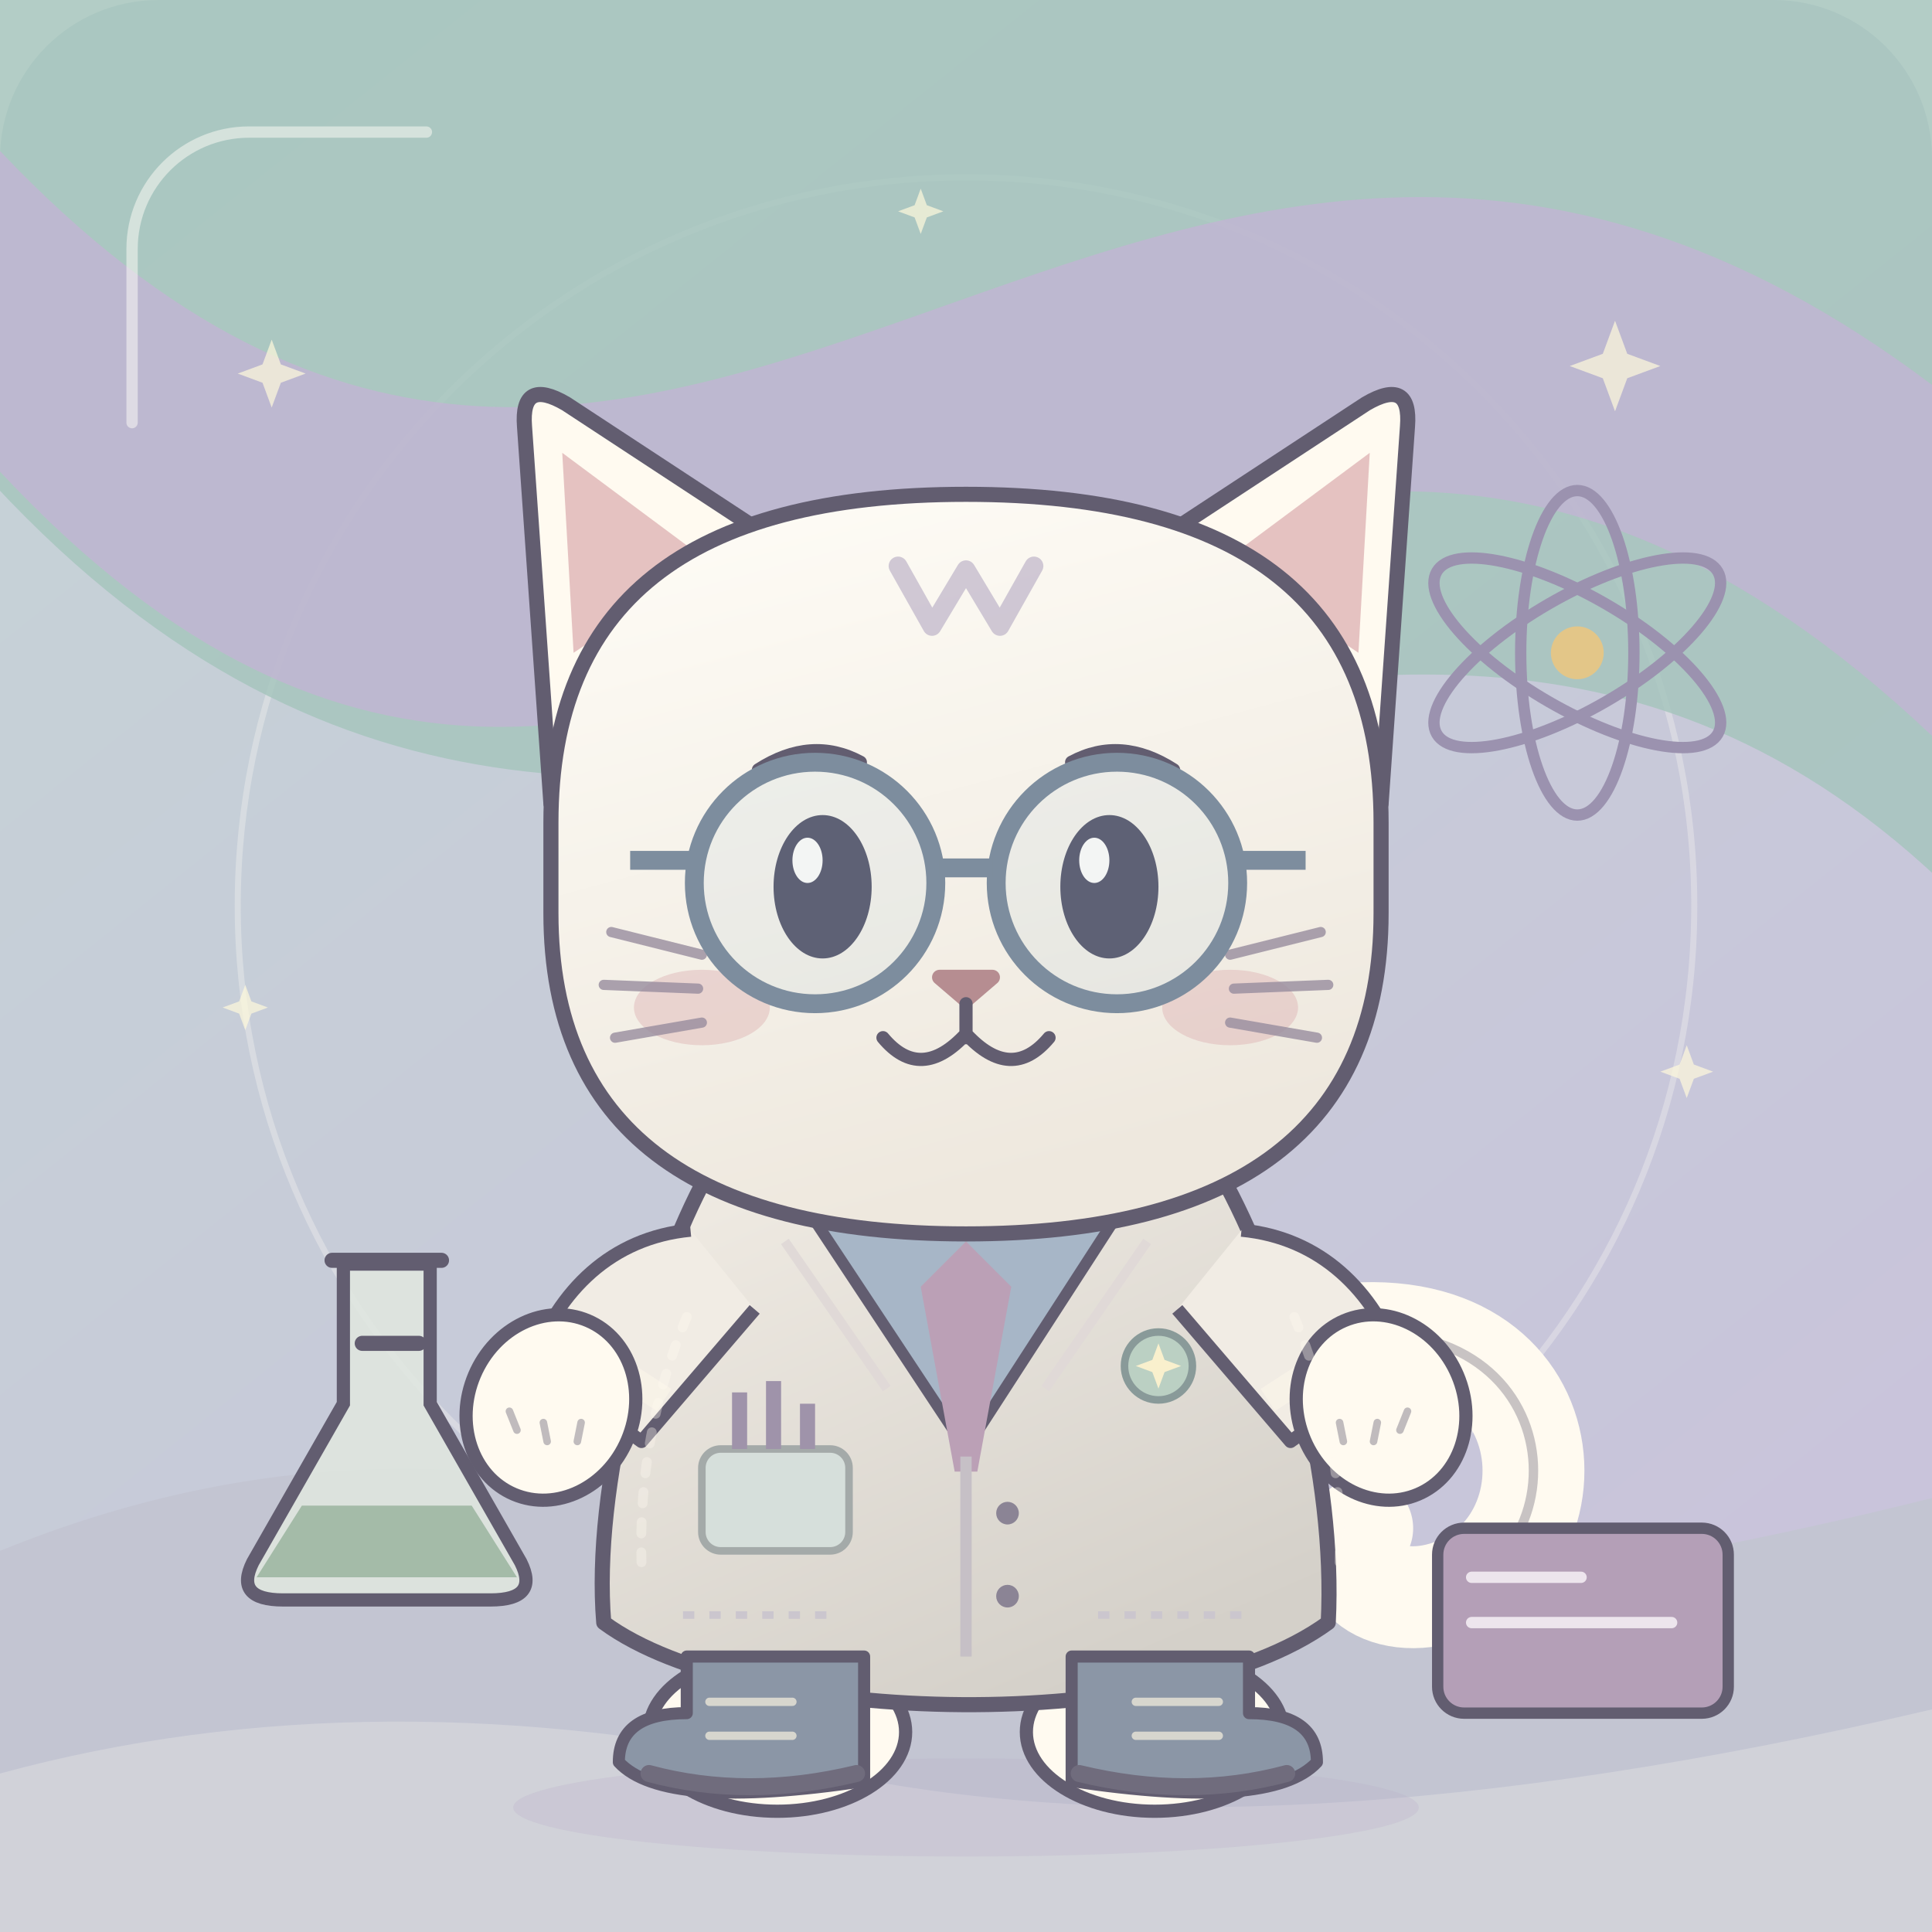
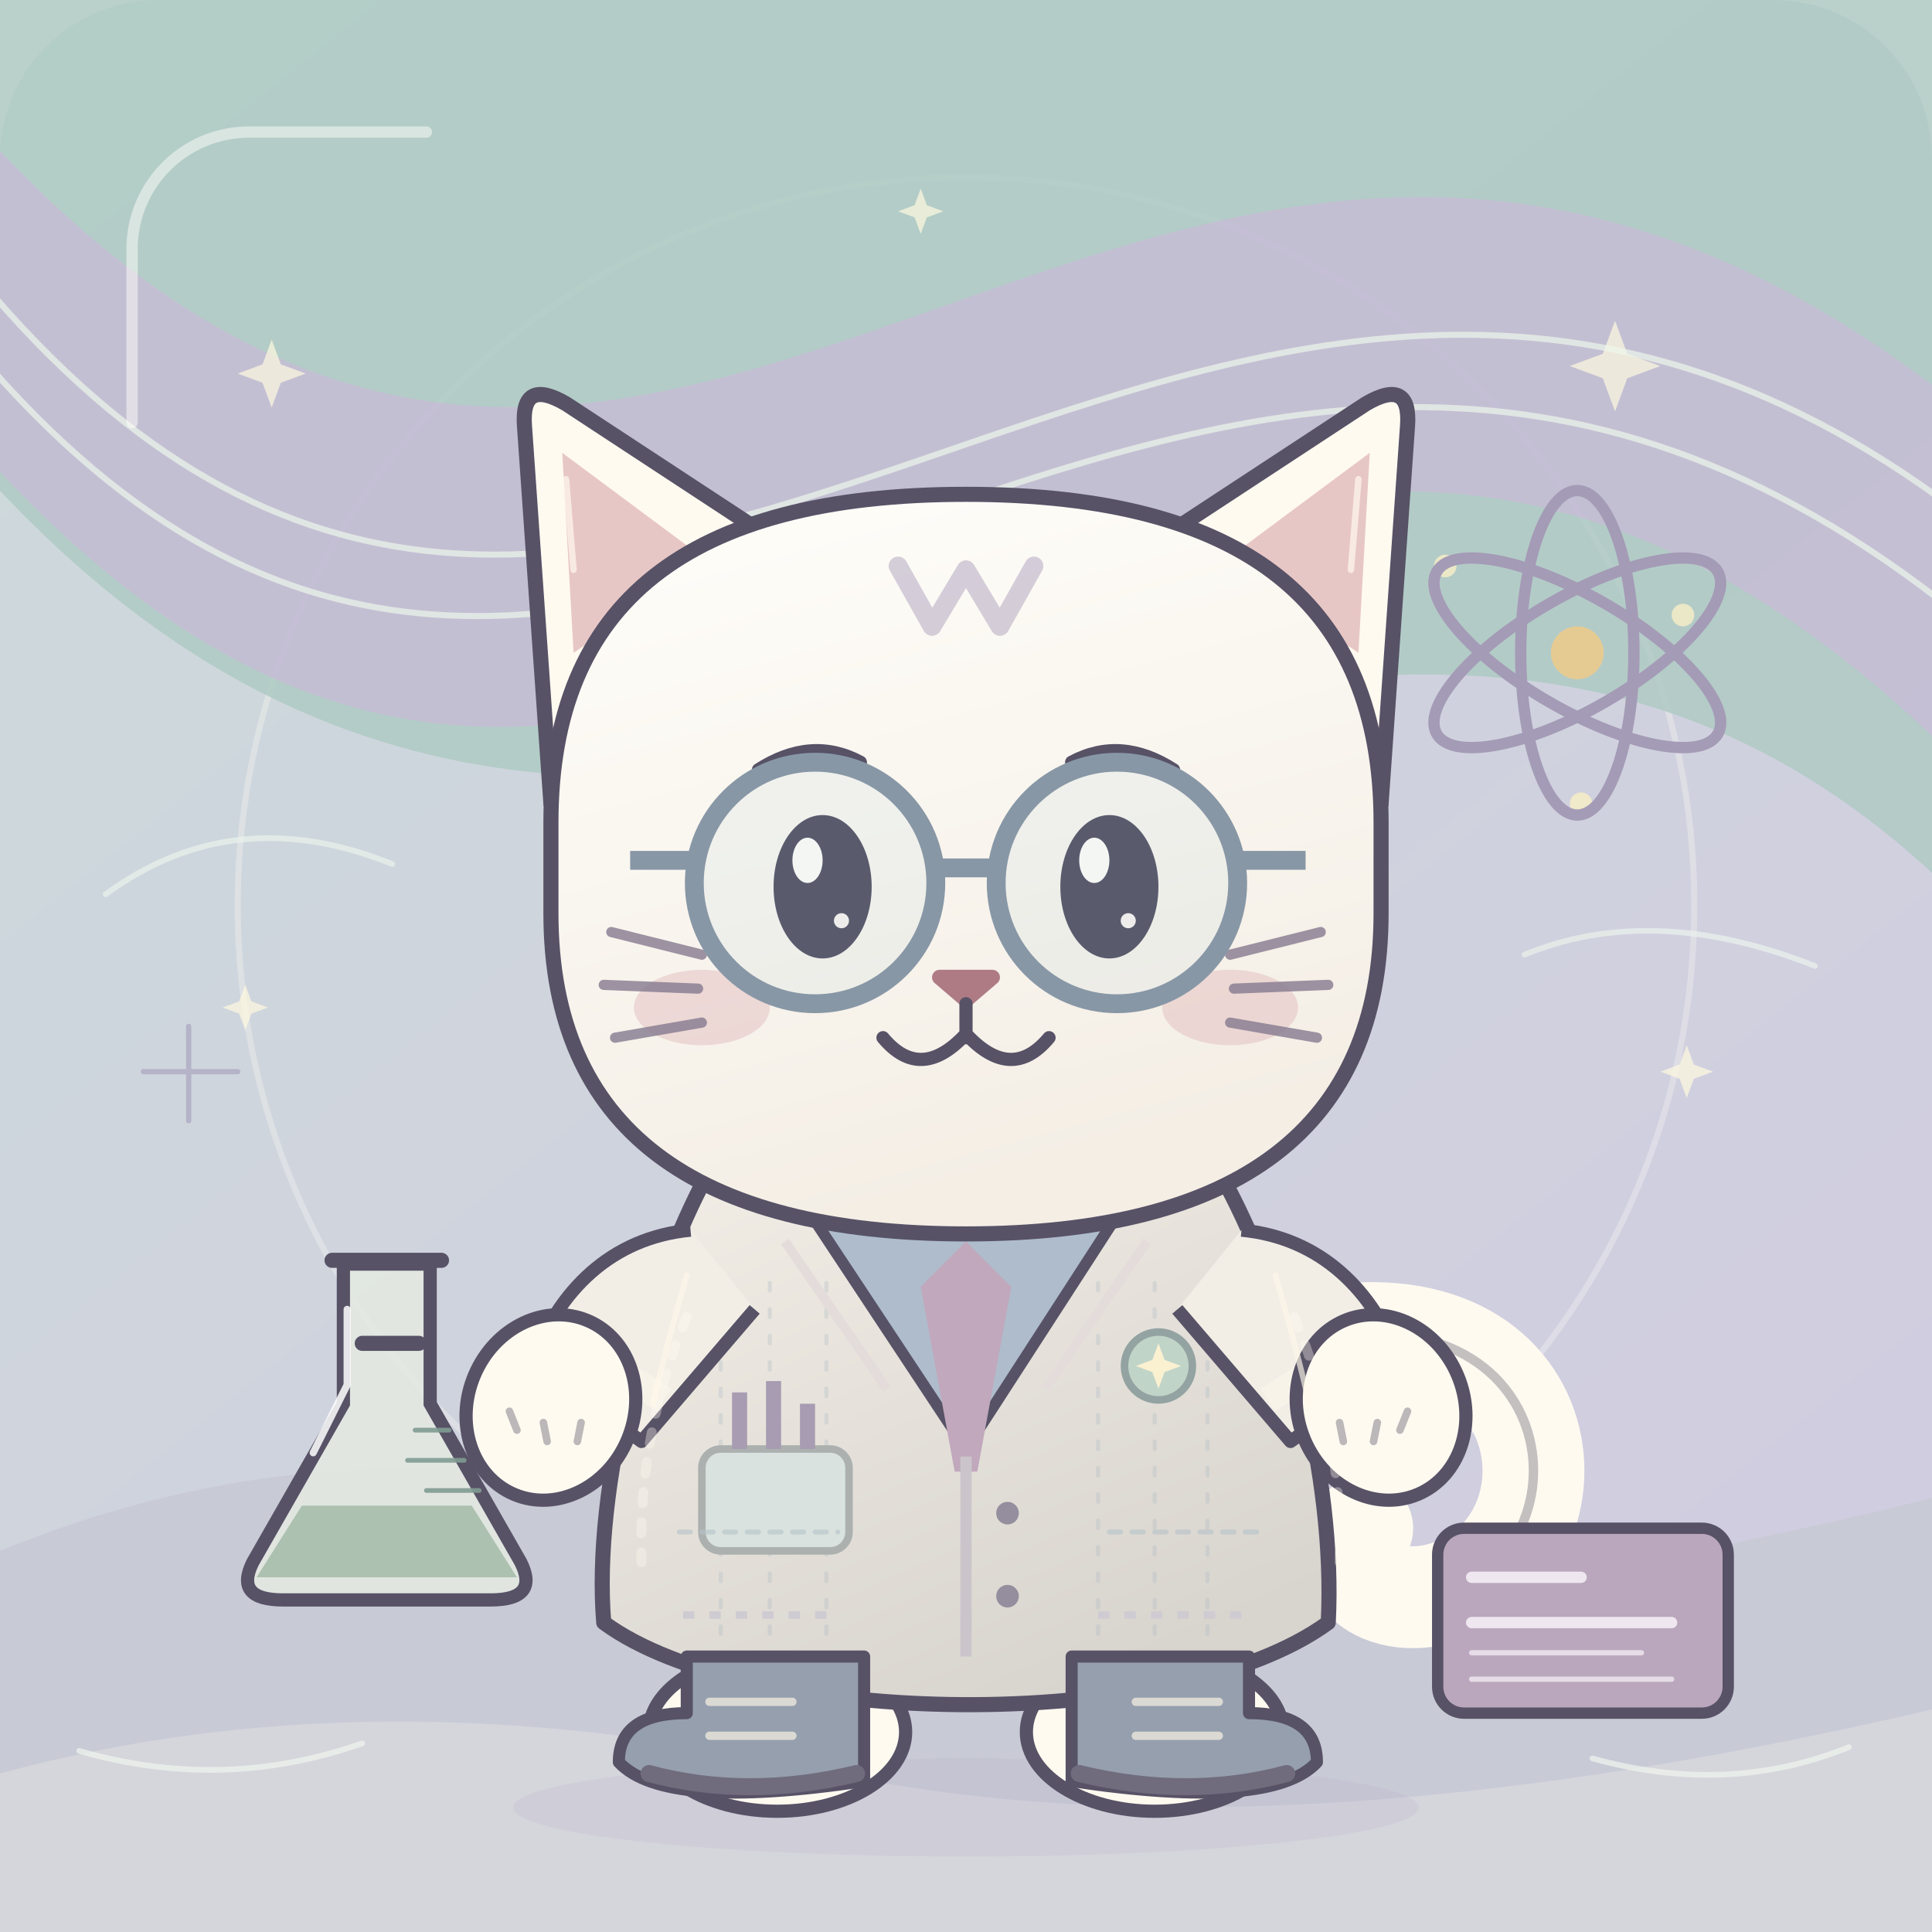
<svg xmlns="http://www.w3.org/2000/svg" width="512" height="512" viewBox="0 0 512 512" role="img" aria-labelledby="title">
  <defs>
    <linearGradient id="bg" x2=".8" y2="1">
-       <stop stop-color="#c5d4d6" />
-       <stop offset="1" stop-color="#c9c3db" />
+       <stop stop-color="#cddbdb" />
+       <stop offset="1" stop-color="#d1cce0" />
    </linearGradient>
    <linearGradient id="fur" x2=".3" y2="1">
-       <stop stop-color="#fffdf7" />
-       <stop offset="1" stop-color="#eee8de" />
+       <stop stop-color="#fffefa" />
+       <stop offset="1" stop-color="#f4eee5" />
    </linearGradient>
    <linearGradient id="shine" x2="1" y2="1">
      <stop stop-color="#fff" stop-opacity=".7" />
      <stop offset="1" stop-color="#fff" stop-opacity="0" />
    </linearGradient>
  </defs>
  <rect width="512" height="512" rx="42" fill="url(#bg)" />
  <circle cx="256" cy="240" r="193" fill="none" stroke="#fffdf6" stroke-width="1.6" opacity=".3" />
-   <path d="M-10 0h532v241C355 70 172 329-10 119Z" fill="#a4c4bc" opacity=".8" />
-   <path d="M0 40c180 190 302-96 512 62v93C307 1 186 324 0 125Z" fill="#c5b2d5" opacity=".7" />
-   <path d="M72 90l2.43 6.57 6.57 2.43-6.57 2.43-2.43 6.57-2.43-6.57-6.57-2.43 6.57-2.43Z" fill="#fff9dc" opacity="0.7" />
-   <path d="M428 85l3.24 8.76 8.76 3.24-8.76 3.24-3.24 8.76-3.24-8.76-8.76-3.24 8.76-3.24Z" fill="#fff9dc" opacity="0.7" />
-   <path d="M65 261l1.62 4.38 4.38 1.62-4.38 1.62-1.62 4.38-1.62-4.38-4.38-1.62 4.38-1.62Z" fill="#fff9dc" opacity="0.7" />
-   <path d="M447 277l1.89 5.11 5.11 1.89-5.11 1.89-1.89 5.11-1.89-5.11-5.11-1.89 5.11-1.89Z" fill="#fff9dc" opacity="0.7" />
-   <path d="M66 429l2.7 7.3 7.3 2.7-7.3 2.7-2.7 7.3-2.7-7.3-7.3-2.7 7.3-2.7Z" fill="#fff9dc" opacity="0.7" />
-   <path d="M442 437l2.16 5.84 5.84 2.16-5.84 2.16-2.16 5.84-2.16-5.84-5.84-2.16 5.84-2.16Z" fill="#fff9dc" opacity="0.7" />
-   <path d="M244 50l1.62 4.38 4.38 1.62-4.38 1.62-1.62 4.38-1.62-4.38-4.38-1.62 4.38-1.62Z" fill="#fff9dc" opacity="0.7" />
-   <path d="M0 411Q103 369 207 408T512 397V512H0Z" fill="#c3c5d2" />
+   <path d="M-10 0h532v241C355 70 172 329-10 119Z" fill="#acc9c2" opacity=".8" />
+   <path d="M0 40c180 190 302-96 512 62v93C307 1 186 324 0 125Z" fill="#cab9d9" opacity=".7" />
+   <path d="M72 90l2.43 6.57 6.57 2.43-6.57 2.43-2.43 6.57-2.43-6.57-6.57-2.43 6.57-2.43Z" fill="#fffadf" opacity="0.7" />
+   <path d="M428 85l3.24 8.76 8.76 3.24-8.76 3.24-3.24 8.76-3.24-8.76-8.76-3.24 8.76-3.24Z" fill="#fffadf" opacity="0.7" />
+   <path d="M65 261l1.62 4.38 4.38 1.62-4.38 1.62-1.62 4.38-1.62-4.38-4.38-1.62 4.38-1.62Z" fill="#fffadf" opacity="0.7" />
+   <path d="M447 277l1.89 5.11 5.11 1.89-5.11 1.89-1.89 5.11-1.89-5.11-5.11-1.89 5.11-1.89Z" fill="#fffadf" opacity="0.7" />
+   <path d="M66 429l2.7 7.3 7.3 2.7-7.3 2.7-2.7 7.3-2.7-7.3-7.3-2.7 7.3-2.7Z" fill="#fffadf" opacity="0.7" />
+   <path d="M442 437l2.16 5.84 5.84 2.16-5.84 2.16-2.16 5.84-2.16-5.84-5.84-2.16 5.84-2.16Z" fill="#fffadf" opacity="0.7" />
+   <path d="M244 50l1.62 4.38 4.38 1.62-4.38 1.62-1.62 4.38-1.62-4.38-4.38-1.62 4.38-1.62Z" fill="#fffadf" opacity="0.7" />
+   <path d="M0 411Q103 369 207 408T512 397V512H0Z" fill="#c8cad6" />
  <path d="M0 470Q99 443 216 469T512 453V512H0Z" fill="#fffdf4" opacity=".23" />
-   <ellipse cx="256" cy="479" rx="120" ry="13" fill="#b6abc7" opacity=".25" />
+   <g>
+     <path d="M-2 78c165 191 316-91 516 54M-2 98c164 185 309-99 516 61" fill="none" stroke="#eef8ea" stroke-width="1.6" opacity="0.68" stroke-linecap="round" stroke-linejoin="round" />
+     <path d="M28 237q34-25 76-8m300 24q34-14 77 3" fill="none" stroke="#ecf4ed" stroke-width="1.5" opacity="0.65" stroke-linecap="round" stroke-linejoin="round" />
+     <path d="M21 464q38 11 75-2m326 4q36 10 68-3" fill="none" stroke="#eff5ee" stroke-width="1.5" opacity="0.7" stroke-linecap="round" stroke-linejoin="round" />
+     <circle cx="383" cy="150" r="3" fill="#f8efc5" opacity="0.8" />
+     <circle cx="446" cy="163" r="3" fill="#f8efc5" opacity="0.8" />
+     <circle cx="419" cy="213" r="3" fill="#f8efc5" opacity="0.8" />
+     <path d="M38 284h25m-13-12v25" fill="none" stroke="#a098b5" stroke-width="1.4" opacity="0.56" stroke-linecap="round" stroke-linejoin="round" />
+   </g>
+   <ellipse cx="256" cy="479" rx="120" ry="13" fill="#bcb2cc" opacity=".25" />
  <defs>
    <linearGradient id="coat" x2=".6" y2="1">
-       <stop stop-color="#f1ece4" />
-       <stop offset="1" stop-color="#d4d0c9" />
+       <stop stop-color="#f2eee6" />
+       <stop offset="1" stop-color="#d8d4ce" />
    </linearGradient>
  </defs>
  <path d="M332 359c78-26 91 44 56 61-19 9-35-2-27-15" fill="none" stroke="#fffaf0" stroke-width="27" stroke-linecap="round" />
-   <path d="M332 359c78-26 91 44 56 61" fill="none" stroke="#625d70" stroke-width="2.5" stroke-linecap="round" opacity=".35" />
-   <ellipse cx="206" cy="459" rx="34" ry="21" fill="#fffaf0" stroke="#625d70" stroke-width="3.5" />
-   <ellipse cx="306" cy="459" rx="34" ry="21" fill="#fffaf0" stroke="#625d70" stroke-width="3.5" />
-   <path d="M186 314c-15 29-29 80-26 116 38 28 151 30 192 0 2-39-11-86-27-116Z" fill="url(#coat)" stroke="#625d70" stroke-width="4" stroke-linejoin="round" />
-   <path d="M183 326c-21 2-35 16-42 35l29 21 30-35m129-21c21 2 35 16 42 35l-29 21-30-35" fill="#f1ece4" stroke="#625d70" stroke-width="3.5" stroke-linejoin="round" />
-   <path d="m145 351 31 20m160 0 31-20" stroke="#fff8ec" stroke-width="7" opacity=".45" />
-   <ellipse cx="146" cy="373" rx="22" ry="25" transform="rotate(23 146 373)" fill="#fffaf0" stroke="#625d70" stroke-width="3.5" />
-   <ellipse cx="366" cy="373" rx="22" ry="25" transform="rotate(-23 366 373)" fill="#fffaf0" stroke="#625d70" stroke-width="3.5" />
-   <path d="m135 374 2 5m7-2 1 5m9-5-1 5m202-5 1 5m9-5-1 5m9-8-2 5M193 460h24m79 0h23" stroke="#625d70" stroke-width="2" opacity=".4" stroke-linecap="round" />
+   <path d="M332 359c78-26 91 44 56 61" fill="none" stroke="#575266" stroke-width="2.5" stroke-linecap="round" opacity=".35" />
+   <ellipse cx="206" cy="459" rx="34" ry="21" fill="#fffaf0" stroke="#575266" stroke-width="3.5" />
+   <ellipse cx="306" cy="459" rx="34" ry="21" fill="#fffaf0" stroke="#575266" stroke-width="3.5" />
+   <path d="M186 314c-15 29-29 80-26 116 38 28 151 30 192 0 2-39-11-86-27-116Z" fill="url(#coat)" stroke="#575266" stroke-width="4" stroke-linejoin="round" />
+   <defs>
+     <clipPath id="fabric-panel">
+       <path d="M186 314c-15 29-29 80-26 116 38 28 151 30 192 0 2-39-11-86-27-116Z" />
+     </clipPath>
+   </defs>
+   <g clip-path="url(#fabric-panel)">
+     <path d="M191 340v94" fill="none" stroke="#b1bbc3" stroke-width="1.1" opacity="0.34" stroke-linecap="round" stroke-linejoin="round" stroke-dasharray="2 5" />
+     <path d="M204 340v94" fill="none" stroke="#b1bbc3" stroke-width="1.1" opacity="0.34" stroke-linecap="round" stroke-linejoin="round" stroke-dasharray="2 5" />
+     <path d="M219 340v94" fill="none" stroke="#b1bbc3" stroke-width="1.1" opacity="0.34" stroke-linecap="round" stroke-linejoin="round" stroke-dasharray="2 5" />
+     <path d="M291 340v94" fill="none" stroke="#b1bbc3" stroke-width="1.1" opacity="0.34" stroke-linecap="round" stroke-linejoin="round" stroke-dasharray="2 5" />
+     <path d="M306 340v94" fill="none" stroke="#b1bbc3" stroke-width="1.1" opacity="0.34" stroke-linecap="round" stroke-linejoin="round" stroke-dasharray="2 5" />
+     <path d="M320 340v94" fill="none" stroke="#b1bbc3" stroke-width="1.1" opacity="0.34" stroke-linecap="round" stroke-linejoin="round" stroke-dasharray="2 5" />
+   </g>
+   <path d="M183 326c-21 2-35 16-42 35l29 21 30-35m129-21c21 2 35 16 42 35l-29 21-30-35" fill="#f2eee6" stroke="#575266" stroke-width="3.5" stroke-linejoin="round" />
+   <path d="m145 351 31 20m160 0 31-20" stroke="#fff9ee" stroke-width="7" opacity=".45" />
+   <ellipse cx="146" cy="373" rx="22" ry="25" transform="rotate(23 146 373)" fill="#fffaf0" stroke="#575266" stroke-width="3.5" />
+   <ellipse cx="366" cy="373" rx="22" ry="25" transform="rotate(-23 366 373)" fill="#fffaf0" stroke="#575266" stroke-width="3.5" />
+   <path d="m135 374 2 5m7-2 1 5m9-5-1 5m202-5 1 5m9-5-1 5m9-8-2 5M193 460h24m79 0h23" stroke="#575266" stroke-width="2" opacity=".4" stroke-linecap="round" />
  <path d="M182 349q-13 31-12 65m173-65q13 31 12 65" fill="none" stroke="#fffaf0" stroke-width="2.6" opacity=".35" stroke-dasharray="3 5" stroke-linecap="round" />
-   <path d="m211 316 45 68 44-68" fill="#a7b6c7" stroke="#625d70" stroke-width="3" />
-   <path d="m244 341 12-12 12 12-9 49h-6Z" fill="#bba0b6" />
-   <path d="M256 386v53" stroke="#c6c0c6" stroke-width="3" />
-   <circle cx="267" cy="401" r="3" fill="#8b8495" />
-   <circle cx="267" cy="423" r="3" fill="#8b8495" />
-   <rect x="186" y="384" width="39" height="27" rx="5" fill="#d6dfdb" stroke="#a4aaa9" stroke-width="2" />
-   <path d="M196 384v-15m9 15v-18m9 18v-12" stroke="#9f93aa" stroke-width="4" />
-   <path d="M146 213 139 113q-1-13 11-6l64 42Z" fill="#fffaf0" stroke="#625d70" stroke-width="4" stroke-linejoin="round" />
-   <path d="m298 149 64-42q12-7 11 6l-7 100Z" fill="#fffaf0" stroke="#625d70" stroke-width="4" stroke-linejoin="round" />
-   <path d="m152 173-3-53 39 29Z" fill="#d9a9ac" opacity=".68" />
-   <path d="m324 149 39-29-3 53Z" fill="#d9a9ac" opacity=".68" />
-   <path d="M146 218c0-58 36-87 110-87s110 29 110 87v24c0 57-38 85-110 85s-110-28-110-85Z" fill="url(#fur)" stroke="#625d70" stroke-width="4" />
-   <path d="m238 150 9 16 9-15 9 15 9-16" fill="none" stroke="#b8aec5" stroke-width="5" stroke-linecap="round" stroke-linejoin="round" opacity=".65" />
-   <path d="M201 204q14-9 27-2m56 0q13-7 27 2" fill="none" stroke="#625d70" stroke-width="3.5" stroke-linecap="round" />
-   <ellipse cx="218" cy="235" rx="13" ry="19" fill="#4c4a60" />
-   <ellipse cx="294" cy="235" rx="13" ry="19" fill="#4c4a60" />
+   <path d="m211 316 45 68 44-68" fill="#aebccc" stroke="#575266" stroke-width="3" />
+   <path d="m244 341 12-12 12 12-9 49h-6Z" fill="#c1a8bc" />
+   <path d="M256 386v53" stroke="#cbc5cb" stroke-width="3" />
+   <circle cx="267" cy="401" r="3" fill="#958e9e" />
+   <circle cx="267" cy="423" r="3" fill="#958e9e" />
+   <rect x="186" y="384" width="39" height="27" rx="5" fill="#d9e2de" stroke="#acb1b0" stroke-width="2" />
+   <path d="M196 384v-15m9 15v-18m9 18v-12" stroke="#a79cb1" stroke-width="4" />
+   <path d="M146 213 139 113q-1-13 11-6l64 42Z" fill="#fffaf0" stroke="#575266" stroke-width="4" stroke-linejoin="round" />
+   <path d="m298 149 64-42q12-7 11 6l-7 100Z" fill="#fffaf0" stroke="#575266" stroke-width="4" stroke-linejoin="round" />
+   <path d="m152 173-3-53 39 29Z" fill="#dcb0b3" opacity=".68" />
+   <path d="m324 149 39-29-3 53Z" fill="#dcb0b3" opacity=".68" />
+   <path d="M146 218c0-58 36-87 110-87s110 29 110 87v24c0 57-38 85-110 85s-110-28-110-85Z" fill="url(#fur)" stroke="#575266" stroke-width="4" />
+   <path d="m238 150 9 16 9-15 9 15 9-16" fill="none" stroke="#beb5ca" stroke-width="5" stroke-linecap="round" stroke-linejoin="round" opacity=".65" />
+   <path d="M201 204q14-9 27-2m56 0q13-7 27 2" fill="none" stroke="#575266" stroke-width="3.5" stroke-linecap="round" />
+   <ellipse cx="218" cy="235" rx="13" ry="19" fill="#444257" />
+   <ellipse cx="294" cy="235" rx="13" ry="19" fill="#444257" />
  <ellipse cx="214" cy="228" rx="4" ry="6" fill="#fffdf9" />
  <ellipse cx="290" cy="228" rx="4" ry="6" fill="#fffdf9" />
-   <ellipse cx="186" cy="267" rx="18" ry="10" fill="#d9a9ac" opacity=".4" />
-   <ellipse cx="326" cy="267" rx="18" ry="10" fill="#d9a9ac" opacity=".4" />
-   <path d="m249 259 7 6 7-6Z" fill="#b68d91" stroke="#b68d91" stroke-width="4" stroke-linejoin="round" />
-   <path d="M256 266v9m0-1q-12 13-22 1m22-1q12 13 22 1" fill="none" stroke="#625d70" stroke-width="3.5" stroke-linecap="round" />
-   <path d="m162 247 24 6m-26 8 25 1m-22 13 23-4m164-24-24 6m26 8-25 1m22 13-23-4" stroke="#978c9e" stroke-width="2.7" stroke-linecap="round" opacity=".8" />
-   <g fill="#b8d1d9" fill-opacity=".17" stroke="#7d8d9e" stroke-width="5">
+   <ellipse cx="186" cy="267" rx="18" ry="10" fill="#dcb0b3" opacity=".4" />
+   <ellipse cx="326" cy="267" rx="18" ry="10" fill="#dcb0b3" opacity=".4" />
+   <path d="m249 259 7 6 7-6Z" fill="#ae7b85" stroke="#ae7b85" stroke-width="4" stroke-linejoin="round" />
+   <path d="M256 266v9m0-1q-12 13-22 1m22-1q12 13 22 1" fill="none" stroke="#575266" stroke-width="3.5" stroke-linecap="round" />
+   <path d="m162 247 24 6m-26 8 25 1m-22 13 23-4m164-24-24 6m26 8-25 1m22 13-23-4" stroke="#85798e" stroke-width="2.7" stroke-linecap="round" opacity=".8" />
+   <g fill="#bed5dc" fill-opacity=".17" stroke="#8897a6" stroke-width="5">
    <circle cx="216" cy="234" r="32" />
    <circle cx="296" cy="234" r="32" />
    <path d="M249 230h14m-79-2h-17m162 0h17" fill="none" />
  </g>
-   <path d="M91 335v37l-24 42q-5 10 8 10h55q13 0 8-10l-24-42v-37Z" fill="#e1e8df" fill-opacity=".85" stroke="#625d70" stroke-width="3.5" />
-   <path d="M80 399h45l12 19H68Z" fill="#a4bba8" />
-   <path d="M88 334h29m-21 22h15" stroke="#625d70" stroke-width="4" stroke-linecap="round" />
-   <g transform="translate(418 173)" fill="none" stroke="#9b92af" stroke-width="3">
+   <path d="M91 335v37l-24 42q-5 10 8 10h55q13 0 8-10l-24-42v-37Z" fill="#e4eae2" fill-opacity=".85" stroke="#575266" stroke-width="3.5" />
+   <path d="M80 399h45l12 19H68Z" fill="#acc1af" />
+   <path d="M88 334h29m-21 22h15" stroke="#575266" stroke-width="4" stroke-linecap="round" />
+   <g transform="translate(418 173)" fill="none" stroke="#a49bb6" stroke-width="3">
    <ellipse rx="43" ry="15" transform="rotate(30)" />
    <ellipse rx="43" ry="15" transform="rotate(90)" />
    <ellipse rx="43" ry="15" transform="rotate(150)" />
-     <circle r="7" fill="#e3c688" stroke="none" />
+     <circle r="7" fill="#e5cb92" stroke="none" />
  </g>
-   <rect x="381" y="405" width="77" height="49" rx="7" fill="#b49fb7" stroke="#625d70" stroke-width="3" />
-   <path d="M390 418h29m-29 12h53" stroke="#ede5ed" stroke-width="3" stroke-linecap="round" />
-   <path d="M182 439v15q-18 0-18 13 12 13 65 5v-33Zm102 0v33q53 8 65-5 0-13-18-13v-15Z" fill="#8b96a6" stroke="#625d70" stroke-width="3.2" stroke-linejoin="round" />
+   <rect x="381" y="405" width="77" height="49" rx="7" fill="#baa7bd" stroke="#575266" stroke-width="3" />
+   <path d="M390 418h29m-29 12h53" stroke="#efe7ef" stroke-width="3" stroke-linecap="round" />
+   <path d="M182 439v15q-18 0-18 13 12 13 65 5v-33Zm102 0v33q53 8 65-5 0-13-18-13v-15Z" fill="#959fae" stroke="#575266" stroke-width="3.2" stroke-linejoin="round" />
  <path d="M172 470q26 7 55 0m59 0q29 7 55 0" fill="none" stroke="#706c7d" stroke-width="4.5" stroke-linecap="round" />
-   <path d="M188 451h22m-22 9h22m91-9h22m-22 9h22" stroke="#f8f1df" stroke-width="2.2" opacity=".7" stroke-linecap="round" />
-   <path d="m208 329 27 39m69-39-27 39" fill="none" stroke="#e0d9d7" stroke-width="2.5" />
-   <circle cx="307" cy="362" r="9" fill="#bbd0c3" stroke="#899a99" stroke-width="2" />
-   <path d="M307 356l1.62 4.38 4.38 1.62-4.38 1.62-1.62 4.38-1.62-4.38-4.38-1.62 4.38-1.62Z" fill="#f9f0cd" opacity="1" />
-   <path d="M181 428h40m70 0h40" stroke="#cbc6ce" stroke-width="2" stroke-dasharray="3 4" />
-   <path d="M35 112V66a31 31 0 0 1 31-31h47" fill="none" stroke="#fffdf7" stroke-width="3" opacity=".5" stroke-linecap="round" />
+   <path d="M188 451h22m-22 9h22m91-9h22m-22 9h22" stroke="#f9f2e2" stroke-width="2.2" opacity=".7" stroke-linecap="round" />
+   <path d="m208 329 27 39m69-39-27 39" fill="none" stroke="#e3dcda" stroke-width="2.5" />
+   <circle cx="307" cy="362" r="9" fill="#c1d4c8" stroke="#93a3a2" stroke-width="2" />
+   <path d="M307 356l1.62 4.38 4.38 1.62-4.38 1.62-1.62 4.38-1.62-4.38-4.38-1.62 4.38-1.62Z" fill="#faf1d1" opacity="1" />
+   <path d="M181 428h40m70 0h40" stroke="#cfcbd2" stroke-width="2" stroke-dasharray="3 4" />
+   <g>
+     <path d="m150 127 2 24m208-24-2 24" fill="none" stroke="#fff8ed" stroke-width="1.7" opacity="0.72" stroke-linecap="round" stroke-linejoin="round" />
+     <circle cx="223" cy="244" r="2" fill="#fffdf8" opacity="0.9" />
+     <circle cx="299" cy="244" r="2" fill="#fffdf8" opacity="0.9" />
+     <path d="M182 338q-5 17-9 34m165-34q5 17 9 34" fill="none" stroke="#fff8ea" stroke-width="1.5" opacity="0.65" stroke-linecap="round" stroke-linejoin="round" />
+   </g>
+   <g>
+     <path d="M92 347v20l-9 18" fill="none" stroke="#ffffff" stroke-width="1.9" opacity="0.85" stroke-linecap="round" stroke-linejoin="round" />
+     <path d="M110 379h9m-11 8h15m-10 8h14" fill="none" stroke="#809b92" stroke-width="1.25" opacity="0.9" stroke-linecap="round" stroke-linejoin="round" />
+     <path d="M390 438h45m-45 7h53" fill="none" stroke="#ede5ee" stroke-width="1.4" opacity="0.85" stroke-linecap="round" stroke-linejoin="round" />
+     <path d="M180 406h42m72 0h40" fill="none" stroke="#b6c3c9" stroke-width="1.3" opacity="0.62" stroke-linecap="round" stroke-linejoin="round" stroke-dasharray="3 3" />
+   </g>
+   <path d="M35 112V66a31 31 0 0 1 31-31h47" fill="none" stroke="#fffefa" stroke-width="3" opacity=".5" stroke-linecap="round" />
</svg>
